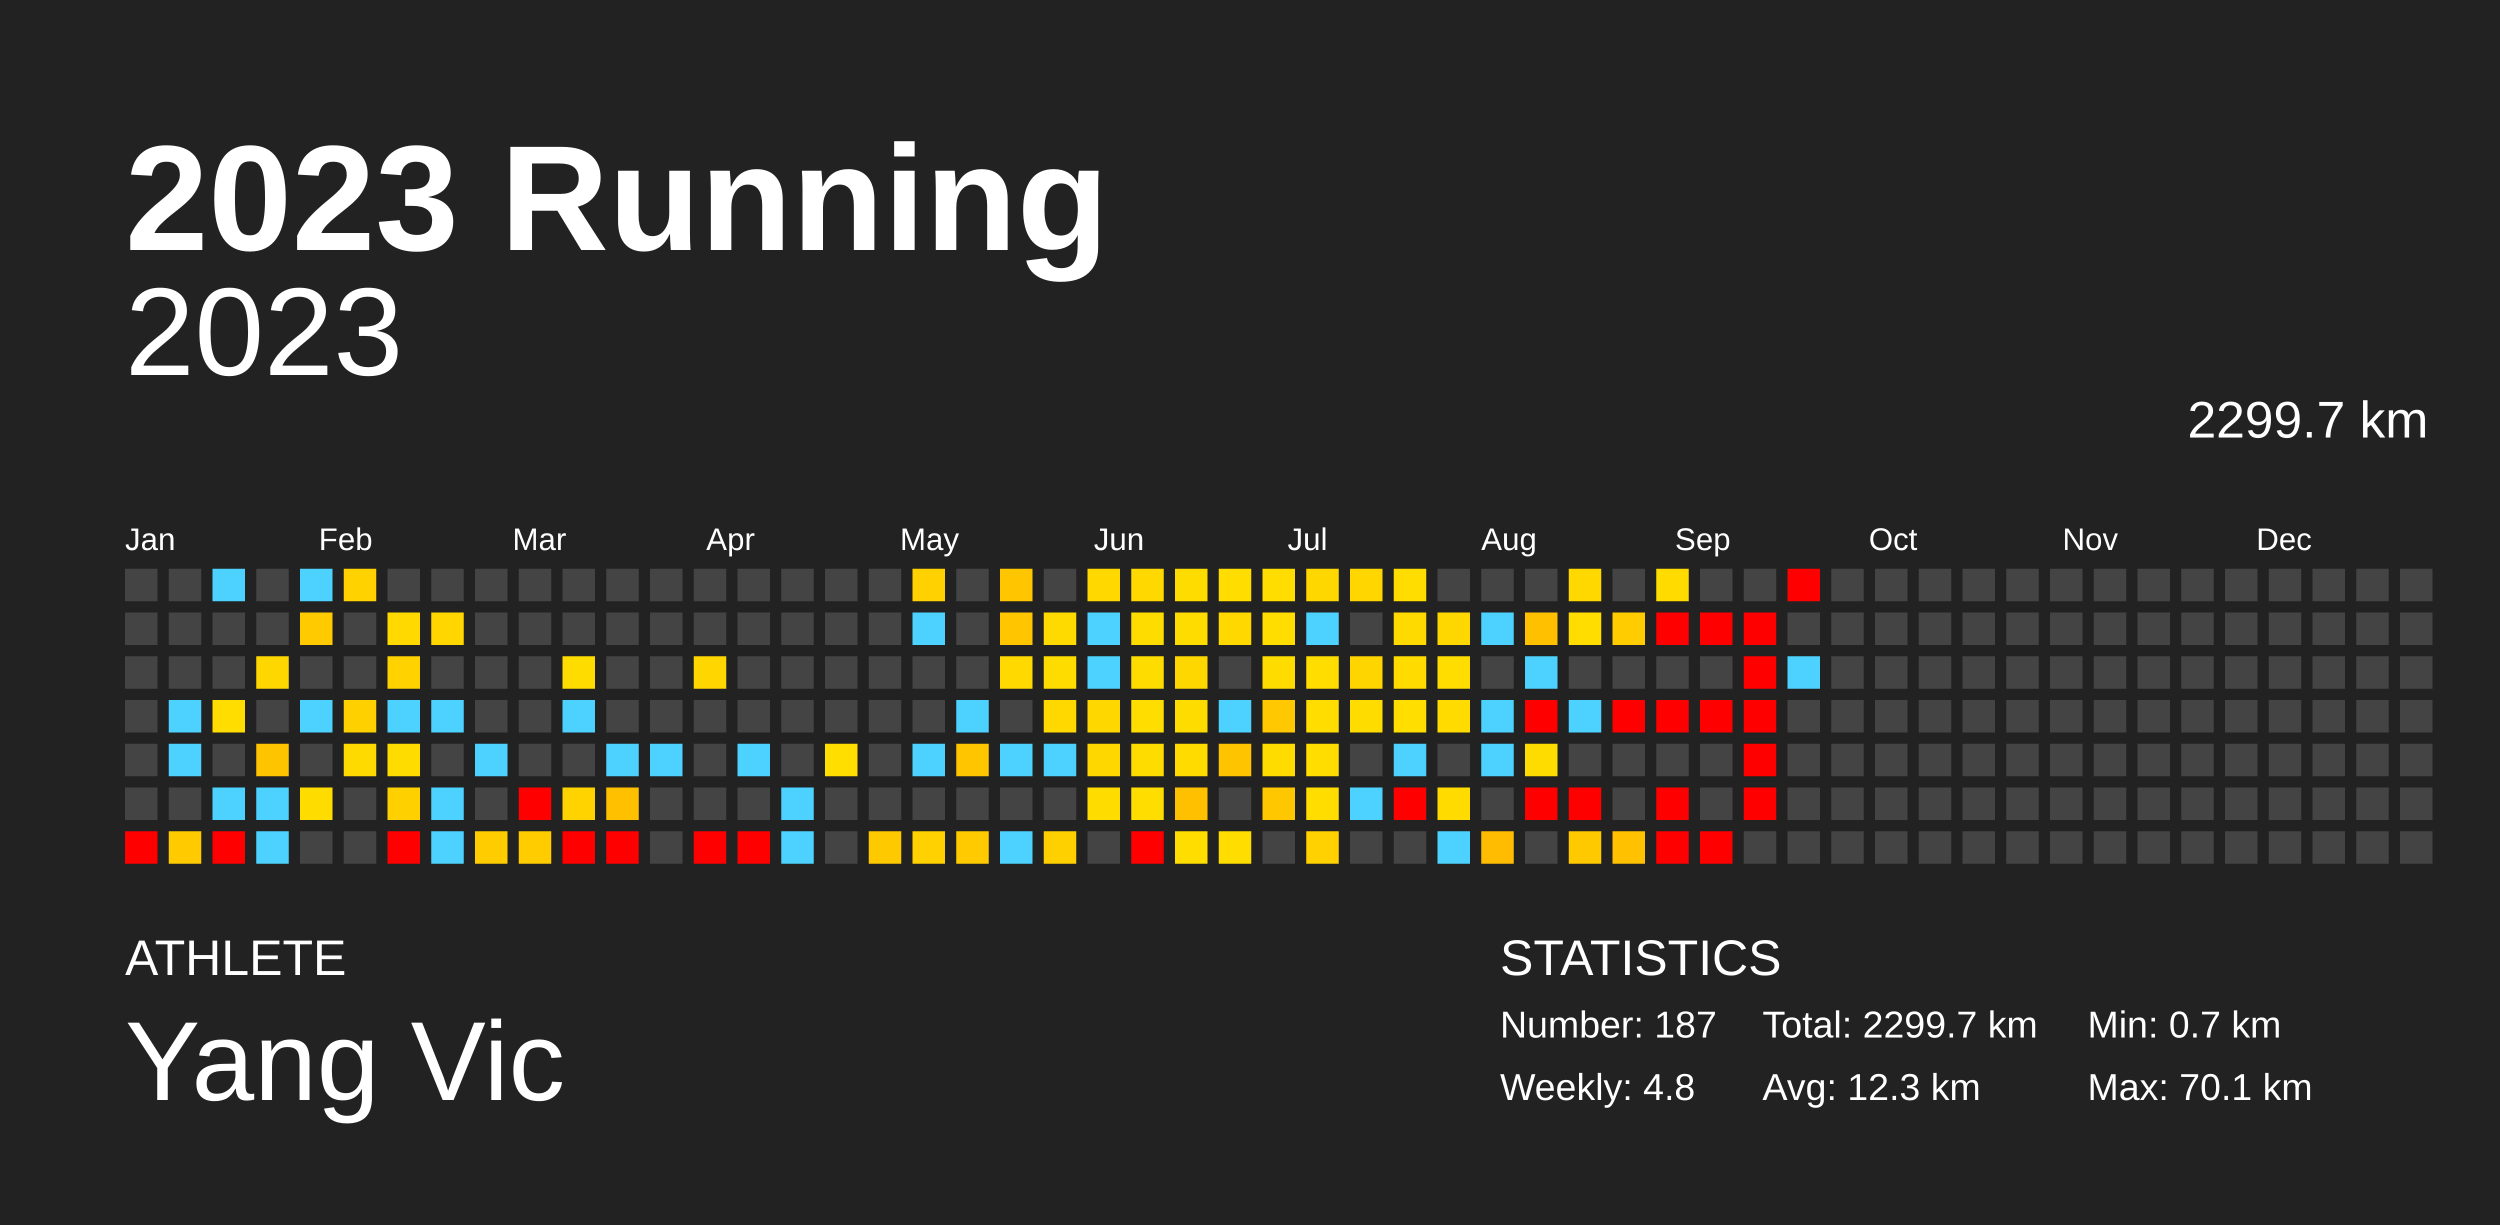
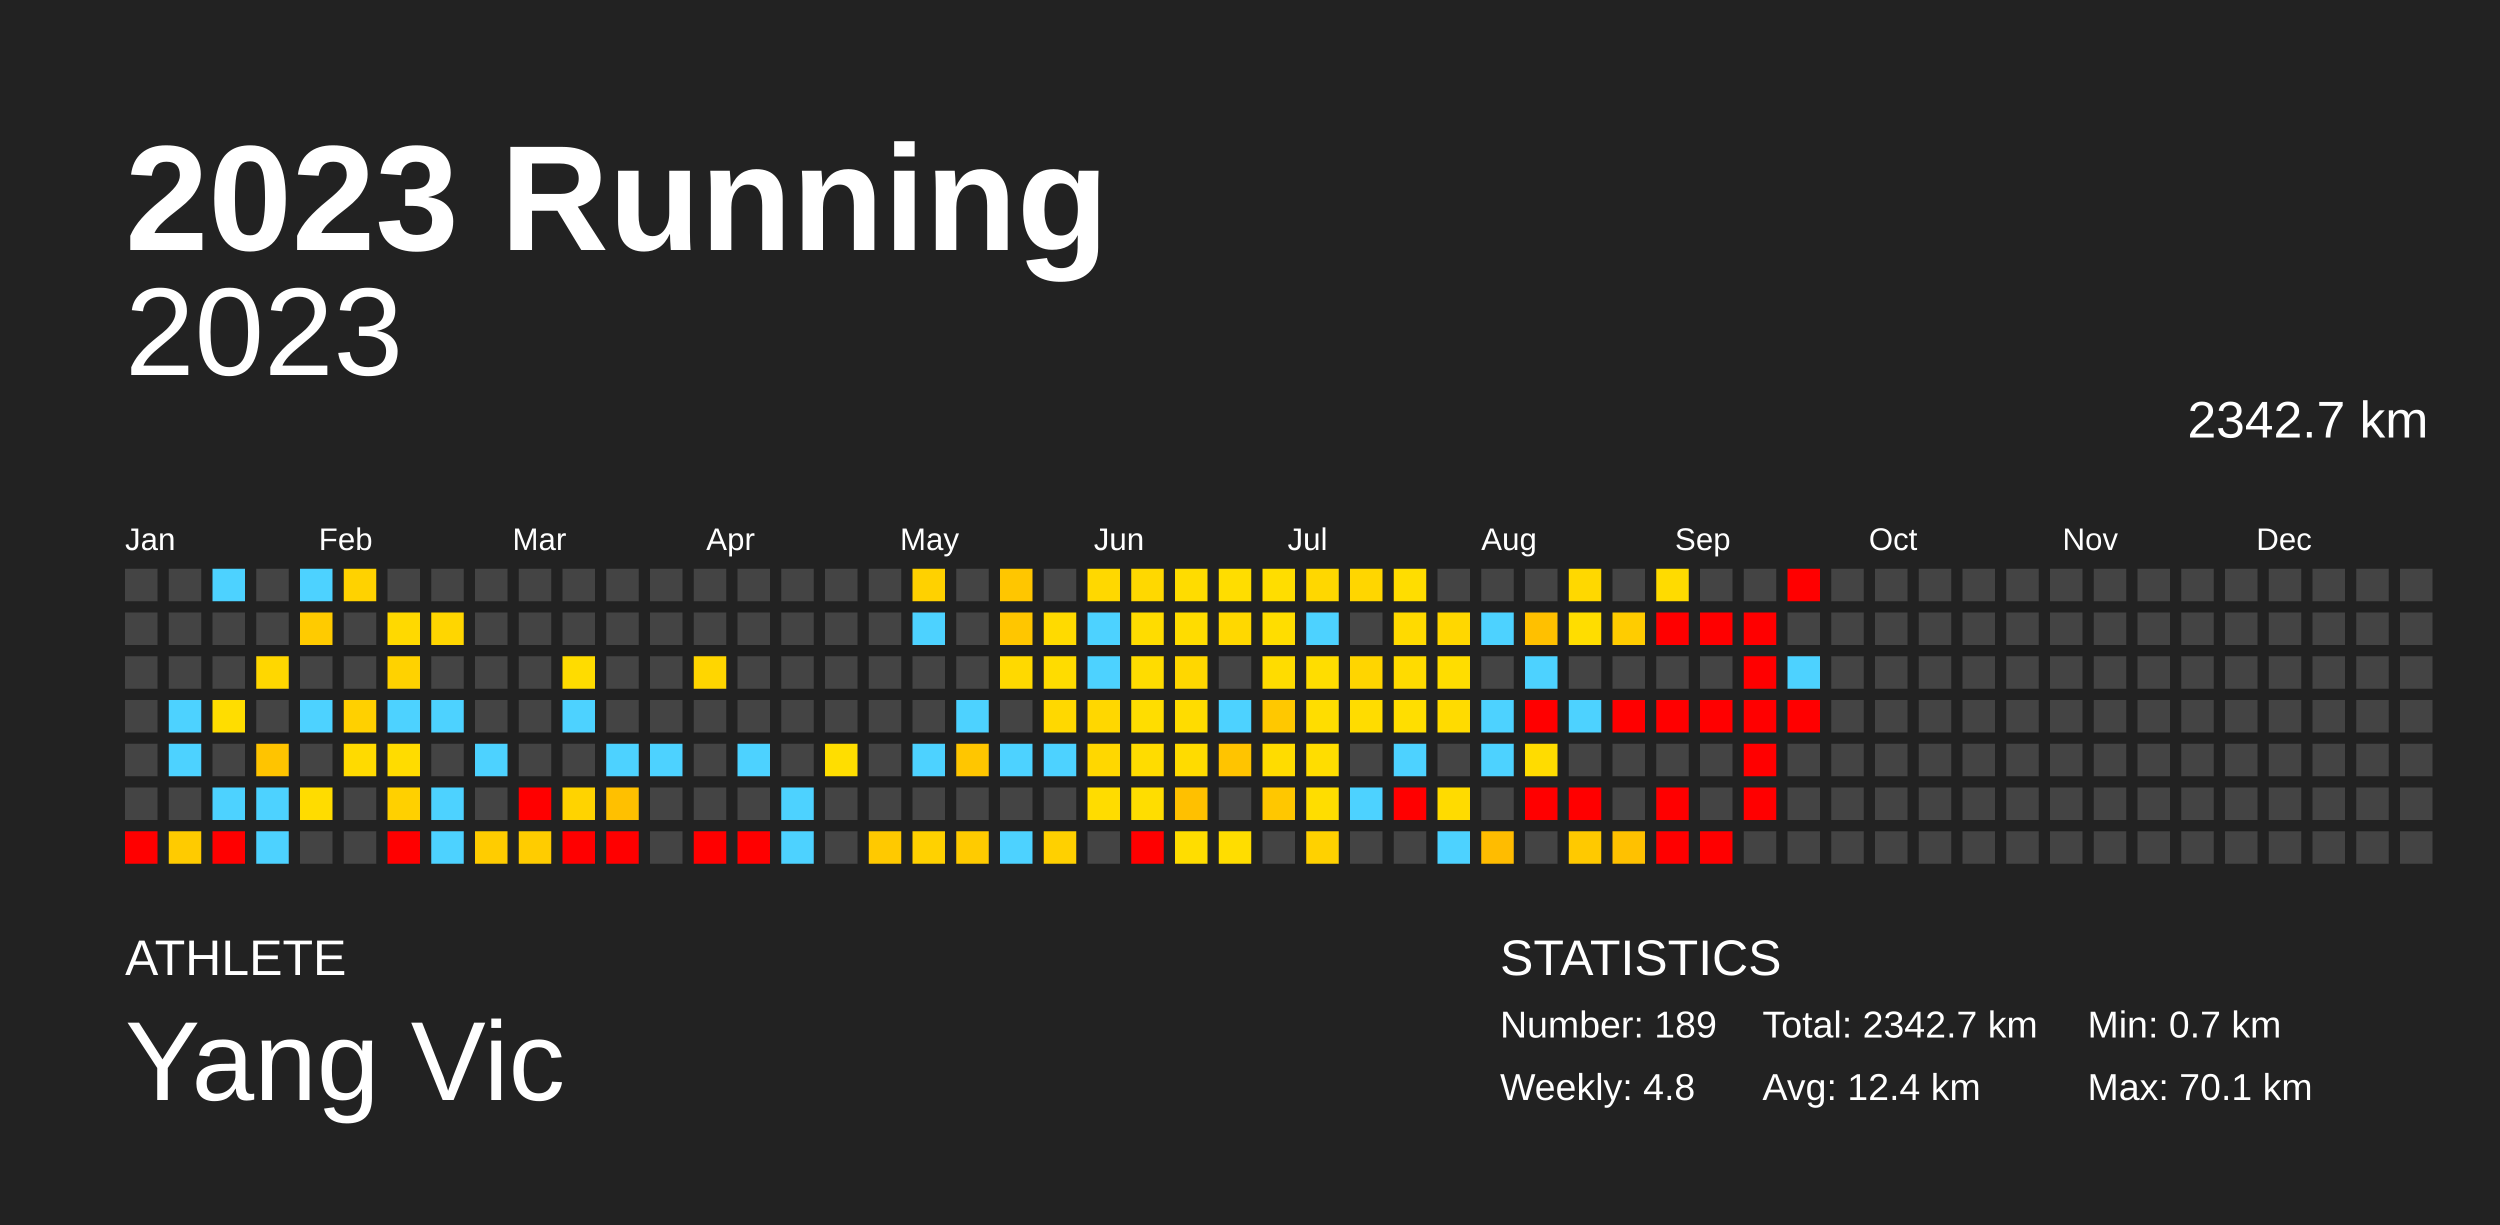
<svg xmlns="http://www.w3.org/2000/svg" baseProfile="full" height="98mm" version="1.1" viewBox="0,0,200,98" width="200mm">
  <defs />
  <rect fill="#222222" height="98" width="200" x="0" y="0" />
  <text fill="#FFFFFF" style="font-size:12px; font-family:Arial; font-weight:bold;" x="10" y="20">2023 Running</text>
  <text fill="#FFFFFF" style="font-size:4px; font-family:Arial" x="10" y="78">ATHLETE</text>
  <text fill="#FFFFFF" style="font-size:9px; font-family:Arial" x="10" y="88">Yang Vic</text>
  <text fill="#FFFFFF" style="font-size:4px; font-family:Arial" x="120" y="78">STATISTICS</text>
-   <text fill="#FFFFFF" style="font-size:3px; font-family:Arial" x="120" y="83">Number: 187</text>
+   <text fill="#FFFFFF" style="font-size:3px; font-family:Arial" x="120" y="83">Number: 189</text>
  <text fill="#FFFFFF" style="font-size:3px; font-family:Arial" x="120" y="88">Weekly: 4.8</text>
-   <text fill="#FFFFFF" style="font-size:3px; font-family:Arial" x="141" y="83">Total: 2299.7 km</text>
-   <text fill="#FFFFFF" style="font-size:3px; font-family:Arial" x="141" y="88">Avg: 12.3 km</text>
+   <text fill="#FFFFFF" style="font-size:3px; font-family:Arial" x="141" y="83">Total: 2342.7 km</text>
+   <text fill="#FFFFFF" style="font-size:3px; font-family:Arial" x="141" y="88">Avg: 12.4 km</text>
  <text fill="#FFFFFF" style="font-size:3px; font-family:Arial" x="167" y="83">Min: 0.7 km</text>
  <text fill="#FFFFFF" style="font-size:3px; font-family:Arial" x="167" y="88">Max: 70.1 km</text>
  <text alignment-baseline="hanging" fill="#FFFFFF" style="font-size:10.0px; font-family:Arial;" x="10" y="30">2023</text>
-   <text alignment-baseline="hanging" fill="#FFFFFF" style="font-size:4.125px; font-family:Arial;" x="175" y="35">2299.7 km</text>
+   <text alignment-baseline="hanging" fill="#FFFFFF" style="font-size:4.125px; font-family:Arial;" x="175" y="35">2342.7 km</text>
  <text fill="#FFFFFF" style="font-size:2.5px; font-family:Arial" x="10.0" y="44">Jan</text>
  <text fill="#FFFFFF" style="font-size:2.5px; font-family:Arial" x="25.5" y="44">Feb</text>
  <text fill="#FFFFFF" style="font-size:2.5px; font-family:Arial" x="41.0" y="44">Mar</text>
  <text fill="#FFFFFF" style="font-size:2.5px; font-family:Arial" x="56.5" y="44">Apr</text>
  <text fill="#FFFFFF" style="font-size:2.5px; font-family:Arial" x="72.0" y="44">May</text>
  <text fill="#FFFFFF" style="font-size:2.5px; font-family:Arial" x="87.5" y="44">Jun</text>
  <text fill="#FFFFFF" style="font-size:2.5px; font-family:Arial" x="103.0" y="44">Jul</text>
  <text fill="#FFFFFF" style="font-size:2.5px; font-family:Arial" x="118.5" y="44">Aug</text>
  <text fill="#FFFFFF" style="font-size:2.5px; font-family:Arial" x="134.0" y="44">Sep</text>
  <text fill="#FFFFFF" style="font-size:2.5px; font-family:Arial" x="149.5" y="44">Oct</text>
  <text fill="#FFFFFF" style="font-size:2.5px; font-family:Arial" x="165.0" y="44">Nov</text>
  <text fill="#FFFFFF" style="font-size:2.5px; font-family:Arial" x="180.5" y="44">Dec</text>
  <rect fill="#444444" height="2.6" width="2.6" x="10.0" y="45.5" />
  <rect fill="#444444" height="2.6" width="2.6" x="10.0" y="49.0" />
  <rect fill="#444444" height="2.6" width="2.6" x="10.0" y="52.5" />
  <rect fill="#444444" height="2.6" width="2.6" x="10.0" y="56.0" />
  <rect fill="#444444" height="2.6" width="2.6" x="10.0" y="59.5" />
  <rect fill="#444444" height="2.6" width="2.6" x="10.0" y="63.0" />
  <rect fill="red" height="2.6" width="2.6" x="10.0" y="66.5" />
  <rect fill="#444444" height="2.6" width="2.6" x="13.5" y="45.5" />
  <rect fill="#444444" height="2.6" width="2.6" x="13.5" y="49.0" />
  <rect fill="#444444" height="2.6" width="2.6" x="13.5" y="52.5" />
  <rect fill="#4dd2ff" height="2.6" width="2.6" x="13.5" y="56.0" />
  <rect fill="#4dd2ff" height="2.6" width="2.6" x="13.5" y="59.5" />
  <rect fill="#444444" height="2.6" width="2.6" x="13.5" y="63.0" />
  <rect fill="#ffcb00" height="2.6" width="2.6" x="13.5" y="66.5" />
  <rect fill="#4dd2ff" height="2.6" width="2.6" x="17.0" y="45.5" />
  <rect fill="#444444" height="2.6" width="2.6" x="17.0" y="49.0" />
  <rect fill="#444444" height="2.6" width="2.6" x="17.0" y="52.5" />
  <rect fill="#ffdd00" height="2.6" width="2.6" x="17.0" y="56.0" />
  <rect fill="#444444" height="2.6" width="2.6" x="17.0" y="59.5" />
  <rect fill="#4dd2ff" height="2.6" width="2.6" x="17.0" y="63.0" />
  <rect fill="red" height="2.6" width="2.6" x="17.0" y="66.5" />
  <rect fill="#444444" height="2.6" width="2.6" x="20.5" y="45.5" />
  <rect fill="#444444" height="2.6" width="2.6" x="20.5" y="49.0" />
  <rect fill="#ffd700" height="2.6" width="2.6" x="20.5" y="52.5" />
  <rect fill="#444444" height="2.6" width="2.6" x="20.5" y="56.0" />
  <rect fill="#ffc400" height="2.6" width="2.6" x="20.5" y="59.5" />
  <rect fill="#4dd2ff" height="2.6" width="2.6" x="20.5" y="63.0" />
  <rect fill="#4dd2ff" height="2.6" width="2.6" x="20.5" y="66.5" />
  <rect fill="#4dd2ff" height="2.6" width="2.6" x="24.0" y="45.5" />
  <rect fill="#ffcb00" height="2.6" width="2.6" x="24.0" y="49.0" />
  <rect fill="#444444" height="2.6" width="2.6" x="24.0" y="52.5" />
  <rect fill="#4dd2ff" height="2.6" width="2.6" x="24.0" y="56.0" />
  <rect fill="#444444" height="2.6" width="2.6" x="24.0" y="59.5" />
  <rect fill="#ffdc00" height="2.6" width="2.6" x="24.0" y="63.0" />
  <rect fill="#444444" height="2.6" width="2.6" x="24.0" y="66.5" />
  <rect fill="#ffd200" height="2.6" width="2.6" x="27.5" y="45.5" />
  <rect fill="#444444" height="2.6" width="2.6" x="27.5" y="49.0" />
  <rect fill="#444444" height="2.6" width="2.6" x="27.5" y="52.5" />
  <rect fill="#ffd000" height="2.6" width="2.6" x="27.5" y="56.0" />
  <rect fill="#ffda00" height="2.6" width="2.6" x="27.5" y="59.5" />
  <rect fill="#444444" height="2.6" width="2.6" x="27.5" y="63.0" />
  <rect fill="#444444" height="2.6" width="2.6" x="27.5" y="66.5" />
  <rect fill="#444444" height="2.6" width="2.6" x="31.0" y="45.5" />
  <rect fill="#ffd900" height="2.6" width="2.6" x="31.0" y="49.0" />
  <rect fill="#ffd200" height="2.6" width="2.6" x="31.0" y="52.5" />
  <rect fill="#4dd2ff" height="2.6" width="2.6" x="31.0" y="56.0" />
  <rect fill="#ffdc00" height="2.6" width="2.6" x="31.0" y="59.5" />
  <rect fill="#ffd000" height="2.6" width="2.6" x="31.0" y="63.0" />
  <rect fill="red" height="2.6" width="2.6" x="31.0" y="66.5" />
  <rect fill="#444444" height="2.6" width="2.6" x="34.5" y="45.5" />
  <rect fill="#ffd600" height="2.6" width="2.6" x="34.5" y="49.0" />
  <rect fill="#444444" height="2.6" width="2.6" x="34.5" y="52.5" />
  <rect fill="#4dd2ff" height="2.6" width="2.6" x="34.5" y="56.0" />
  <rect fill="#444444" height="2.6" width="2.6" x="34.5" y="59.5" />
  <rect fill="#4dd2ff" height="2.6" width="2.6" x="34.5" y="63.0" />
  <rect fill="#4dd2ff" height="2.6" width="2.6" x="34.5" y="66.5" />
  <rect fill="#444444" height="2.6" width="2.6" x="38.0" y="45.5" />
  <rect fill="#444444" height="2.6" width="2.6" x="38.0" y="49.0" />
  <rect fill="#444444" height="2.6" width="2.6" x="38.0" y="52.5" />
  <rect fill="#444444" height="2.6" width="2.6" x="38.0" y="56.0" />
  <rect fill="#4dd2ff" height="2.6" width="2.6" x="38.0" y="59.5" />
  <rect fill="#444444" height="2.6" width="2.6" x="38.0" y="63.0" />
  <rect fill="#ffcc00" height="2.6" width="2.6" x="38.0" y="66.5" />
  <rect fill="#444444" height="2.6" width="2.6" x="41.5" y="45.5" />
  <rect fill="#444444" height="2.6" width="2.6" x="41.5" y="49.0" />
  <rect fill="#444444" height="2.6" width="2.6" x="41.5" y="52.5" />
  <rect fill="#444444" height="2.6" width="2.6" x="41.5" y="56.0" />
  <rect fill="#444444" height="2.6" width="2.6" x="41.5" y="59.5" />
  <rect fill="red" height="2.6" width="2.6" x="41.5" y="63.0" />
  <rect fill="#ffcc00" height="2.6" width="2.6" x="41.5" y="66.5" />
  <rect fill="#444444" height="2.6" width="2.6" x="45.0" y="45.5" />
  <rect fill="#444444" height="2.6" width="2.6" x="45.0" y="49.0" />
  <rect fill="#ffdc00" height="2.6" width="2.6" x="45.0" y="52.5" />
  <rect fill="#4dd2ff" height="2.6" width="2.6" x="45.0" y="56.0" />
  <rect fill="#444444" height="2.6" width="2.6" x="45.0" y="59.5" />
  <rect fill="#ffd300" height="2.6" width="2.6" x="45.0" y="63.0" />
  <rect fill="red" height="2.6" width="2.6" x="45.0" y="66.5" />
  <rect fill="#444444" height="2.6" width="2.6" x="48.5" y="45.5" />
  <rect fill="#444444" height="2.6" width="2.6" x="48.5" y="49.0" />
  <rect fill="#444444" height="2.6" width="2.6" x="48.5" y="52.5" />
  <rect fill="#444444" height="2.6" width="2.6" x="48.5" y="56.0" />
  <rect fill="#4dd2ff" height="2.6" width="2.6" x="48.5" y="59.5" />
  <rect fill="#ffc000" height="2.6" width="2.6" x="48.5" y="63.0" />
  <rect fill="red" height="2.6" width="2.6" x="48.5" y="66.5" />
  <rect fill="#444444" height="2.6" width="2.6" x="52.0" y="45.5" />
  <rect fill="#444444" height="2.6" width="2.6" x="52.0" y="49.0" />
  <rect fill="#444444" height="2.6" width="2.6" x="52.0" y="52.5" />
  <rect fill="#444444" height="2.6" width="2.6" x="52.0" y="56.0" />
  <rect fill="#4dd2ff" height="2.6" width="2.6" x="52.0" y="59.5" />
  <rect fill="#444444" height="2.6" width="2.6" x="52.0" y="63.0" />
  <rect fill="#444444" height="2.6" width="2.6" x="52.0" y="66.5" />
  <rect fill="#444444" height="2.6" width="2.6" x="55.5" y="45.5" />
  <rect fill="#444444" height="2.6" width="2.6" x="55.5" y="49.0" />
  <rect fill="#ffd600" height="2.6" width="2.6" x="55.5" y="52.5" />
  <rect fill="#444444" height="2.6" width="2.6" x="55.5" y="56.0" />
  <rect fill="#444444" height="2.6" width="2.6" x="55.5" y="59.5" />
  <rect fill="#444444" height="2.6" width="2.6" x="55.5" y="63.0" />
  <rect fill="red" height="2.6" width="2.6" x="55.5" y="66.5" />
  <rect fill="#444444" height="2.6" width="2.6" x="59.0" y="45.5" />
  <rect fill="#444444" height="2.6" width="2.6" x="59.0" y="49.0" />
  <rect fill="#444444" height="2.6" width="2.6" x="59.0" y="52.5" />
  <rect fill="#444444" height="2.6" width="2.6" x="59.0" y="56.0" />
  <rect fill="#4dd2ff" height="2.6" width="2.6" x="59.0" y="59.5" />
  <rect fill="#444444" height="2.6" width="2.6" x="59.0" y="63.0" />
  <rect fill="red" height="2.6" width="2.6" x="59.0" y="66.5" />
  <rect fill="#444444" height="2.6" width="2.6" x="62.5" y="45.5" />
  <rect fill="#444444" height="2.6" width="2.6" x="62.5" y="49.0" />
  <rect fill="#444444" height="2.6" width="2.6" x="62.5" y="52.5" />
  <rect fill="#444444" height="2.6" width="2.6" x="62.5" y="56.0" />
  <rect fill="#444444" height="2.6" width="2.6" x="62.5" y="59.5" />
  <rect fill="#4dd2ff" height="2.6" width="2.6" x="62.5" y="63.0" />
  <rect fill="#4dd2ff" height="2.6" width="2.6" x="62.5" y="66.5" />
  <rect fill="#444444" height="2.6" width="2.6" x="66.0" y="45.5" />
  <rect fill="#444444" height="2.6" width="2.6" x="66.0" y="49.0" />
  <rect fill="#444444" height="2.6" width="2.6" x="66.0" y="52.5" />
  <rect fill="#444444" height="2.6" width="2.6" x="66.0" y="56.0" />
  <rect fill="#ffde00" height="2.6" width="2.6" x="66.0" y="59.5" />
  <rect fill="#444444" height="2.6" width="2.6" x="66.0" y="63.0" />
  <rect fill="#444444" height="2.6" width="2.6" x="66.0" y="66.5" />
  <rect fill="#444444" height="2.6" width="2.6" x="69.5" y="45.5" />
  <rect fill="#444444" height="2.6" width="2.6" x="69.5" y="49.0" />
  <rect fill="#444444" height="2.6" width="2.6" x="69.5" y="52.5" />
  <rect fill="#444444" height="2.6" width="2.6" x="69.5" y="56.0" />
  <rect fill="#444444" height="2.6" width="2.6" x="69.5" y="59.5" />
  <rect fill="#444444" height="2.6" width="2.6" x="69.5" y="63.0" />
  <rect fill="#ffc900" height="2.6" width="2.6" x="69.5" y="66.5" />
  <rect fill="#ffd100" height="2.6" width="2.6" x="73.0" y="45.5" />
  <rect fill="#4dd2ff" height="2.6" width="2.6" x="73.0" y="49.0" />
  <rect fill="#444444" height="2.6" width="2.6" x="73.0" y="52.5" />
  <rect fill="#444444" height="2.6" width="2.6" x="73.0" y="56.0" />
  <rect fill="#4dd2ff" height="2.6" width="2.6" x="73.0" y="59.5" />
  <rect fill="#444444" height="2.6" width="2.6" x="73.0" y="63.0" />
  <rect fill="#ffd100" height="2.6" width="2.6" x="73.0" y="66.5" />
  <rect fill="#444444" height="2.6" width="2.6" x="76.5" y="45.5" />
  <rect fill="#444444" height="2.6" width="2.6" x="76.5" y="49.0" />
  <rect fill="#444444" height="2.6" width="2.6" x="76.5" y="52.5" />
  <rect fill="#4dd2ff" height="2.6" width="2.6" x="76.5" y="56.0" />
  <rect fill="#ffc600" height="2.6" width="2.6" x="76.5" y="59.5" />
  <rect fill="#444444" height="2.6" width="2.6" x="76.5" y="63.0" />
  <rect fill="#ffcb00" height="2.6" width="2.6" x="76.5" y="66.5" />
  <rect fill="#ffc600" height="2.6" width="2.6" x="80.0" y="45.5" />
  <rect fill="#ffc600" height="2.6" width="2.6" x="80.0" y="49.0" />
  <rect fill="#ffd900" height="2.6" width="2.6" x="80.0" y="52.5" />
  <rect fill="#444444" height="2.6" width="2.6" x="80.0" y="56.0" />
  <rect fill="#4dd2ff" height="2.6" width="2.6" x="80.0" y="59.5" />
  <rect fill="#444444" height="2.6" width="2.6" x="80.0" y="63.0" />
  <rect fill="#4dd2ff" height="2.6" width="2.6" x="80.0" y="66.5" />
  <rect fill="#444444" height="2.6" width="2.6" x="83.5" y="45.5" />
  <rect fill="#ffda00" height="2.6" width="2.6" x="83.5" y="49.0" />
  <rect fill="#ffdc00" height="2.6" width="2.6" x="83.5" y="52.5" />
  <rect fill="#ffd800" height="2.6" width="2.6" x="83.5" y="56.0" />
  <rect fill="#4dd2ff" height="2.6" width="2.6" x="83.5" y="59.5" />
  <rect fill="#444444" height="2.6" width="2.6" x="83.5" y="63.0" />
  <rect fill="#ffd000" height="2.6" width="2.6" x="83.5" y="66.5" />
  <rect fill="#ffd800" height="2.6" width="2.6" x="87.0" y="45.5" />
  <rect fill="#4dd2ff" height="2.6" width="2.6" x="87.0" y="49.0" />
  <rect fill="#4dd2ff" height="2.6" width="2.6" x="87.0" y="52.5" />
  <rect fill="#ffd700" height="2.6" width="2.6" x="87.0" y="56.0" />
  <rect fill="#ffd700" height="2.6" width="2.6" x="87.0" y="59.5" />
  <rect fill="#ffdc00" height="2.6" width="2.6" x="87.0" y="63.0" />
  <rect fill="#444444" height="2.6" width="2.6" x="87.0" y="66.5" />
  <rect fill="#ffd800" height="2.6" width="2.6" x="90.5" y="45.5" />
  <rect fill="#ffdc00" height="2.6" width="2.6" x="90.5" y="49.0" />
  <rect fill="#ffdc00" height="2.6" width="2.6" x="90.5" y="52.5" />
  <rect fill="#ffdd00" height="2.6" width="2.6" x="90.5" y="56.0" />
  <rect fill="#ffdc00" height="2.6" width="2.6" x="90.5" y="59.5" />
  <rect fill="#ffdd00" height="2.6" width="2.6" x="90.5" y="63.0" />
  <rect fill="red" height="2.6" width="2.6" x="90.5" y="66.5" />
  <rect fill="#ffdc00" height="2.6" width="2.6" x="94.0" y="45.5" />
  <rect fill="#ffdc00" height="2.6" width="2.6" x="94.0" y="49.0" />
  <rect fill="#ffd700" height="2.6" width="2.6" x="94.0" y="52.5" />
  <rect fill="#ffdc00" height="2.6" width="2.6" x="94.0" y="56.0" />
  <rect fill="#ffdb00" height="2.6" width="2.6" x="94.0" y="59.5" />
  <rect fill="#ffc000" height="2.6" width="2.6" x="94.0" y="63.0" />
  <rect fill="#ffdd00" height="2.6" width="2.6" x="94.0" y="66.5" />
  <rect fill="#ffdd00" height="2.6" width="2.6" x="97.5" y="45.5" />
  <rect fill="#ffd800" height="2.6" width="2.6" x="97.5" y="49.0" />
  <rect fill="#444444" height="2.6" width="2.6" x="97.5" y="52.5" />
  <rect fill="#4dd2ff" height="2.6" width="2.6" x="97.5" y="56.0" />
  <rect fill="#ffc400" height="2.6" width="2.6" x="97.5" y="59.5" />
  <rect fill="#444444" height="2.6" width="2.6" x="97.5" y="63.0" />
  <rect fill="#ffdd00" height="2.6" width="2.6" x="97.5" y="66.5" />
  <rect fill="#ffdd00" height="2.6" width="2.6" x="101.0" y="45.5" />
  <rect fill="#ffdd00" height="2.6" width="2.6" x="101.0" y="49.0" />
  <rect fill="#ffdc00" height="2.6" width="2.6" x="101.0" y="52.5" />
  <rect fill="#ffc800" height="2.6" width="2.6" x="101.0" y="56.0" />
  <rect fill="#ffdc00" height="2.6" width="2.6" x="101.0" y="59.5" />
  <rect fill="#ffc700" height="2.6" width="2.6" x="101.0" y="63.0" />
  <rect fill="#444444" height="2.6" width="2.6" x="101.0" y="66.5" />
  <rect fill="#ffd700" height="2.6" width="2.6" x="104.5" y="45.5" />
  <rect fill="#4dd2ff" height="2.6" width="2.6" x="104.5" y="49.0" />
  <rect fill="#ffdd00" height="2.6" width="2.6" x="104.5" y="52.5" />
  <rect fill="#ffdd00" height="2.6" width="2.6" x="104.5" y="56.0" />
  <rect fill="#ffdd00" height="2.6" width="2.6" x="104.5" y="59.5" />
  <rect fill="#ffdd00" height="2.6" width="2.6" x="104.5" y="63.0" />
  <rect fill="#ffd100" height="2.6" width="2.6" x="104.5" y="66.5" />
  <rect fill="#ffd600" height="2.6" width="2.6" x="108.0" y="45.5" />
  <rect fill="#444444" height="2.6" width="2.6" x="108.0" y="49.0" />
  <rect fill="#ffd500" height="2.6" width="2.6" x="108.0" y="52.5" />
  <rect fill="#ffdc00" height="2.6" width="2.6" x="108.0" y="56.0" />
  <rect fill="#444444" height="2.6" width="2.6" x="108.0" y="59.5" />
  <rect fill="#4dd2ff" height="2.6" width="2.6" x="108.0" y="63.0" />
  <rect fill="#444444" height="2.6" width="2.6" x="108.0" y="66.5" />
  <rect fill="#ffdd00" height="2.6" width="2.6" x="111.5" y="45.5" />
  <rect fill="#ffda00" height="2.6" width="2.6" x="111.5" y="49.0" />
  <rect fill="#ffdb00" height="2.6" width="2.6" x="111.5" y="52.5" />
  <rect fill="#ffde00" height="2.6" width="2.6" x="111.5" y="56.0" />
  <rect fill="#4dd2ff" height="2.6" width="2.6" x="111.5" y="59.5" />
  <rect fill="red" height="2.6" width="2.6" x="111.5" y="63.0" />
  <rect fill="#444444" height="2.6" width="2.6" x="111.5" y="66.5" />
  <rect fill="#444444" height="2.6" width="2.6" x="115.0" y="45.5" />
  <rect fill="#ffd700" height="2.6" width="2.6" x="115.0" y="49.0" />
  <rect fill="#ffdd00" height="2.6" width="2.6" x="115.0" y="52.5" />
  <rect fill="#ffdb00" height="2.6" width="2.6" x="115.0" y="56.0" />
  <rect fill="#444444" height="2.6" width="2.6" x="115.0" y="59.5" />
  <rect fill="#ffdb00" height="2.6" width="2.6" x="115.0" y="63.0" />
  <rect fill="#4dd2ff" height="2.6" width="2.6" x="115.0" y="66.5" />
  <rect fill="#444444" height="2.6" width="2.6" x="118.5" y="45.5" />
  <rect fill="#4dd2ff" height="2.6" width="2.6" x="118.5" y="49.0" />
  <rect fill="#444444" height="2.6" width="2.6" x="118.5" y="52.5" />
  <rect fill="#4dd2ff" height="2.6" width="2.6" x="118.5" y="56.0" />
  <rect fill="#4dd2ff" height="2.6" width="2.6" x="118.5" y="59.5" />
  <rect fill="#444444" height="2.6" width="2.6" x="118.5" y="63.0" />
  <rect fill="#ffbc00" height="2.6" width="2.6" x="118.5" y="66.5" />
  <rect fill="#444444" height="2.6" width="2.6" x="122.0" y="45.5" />
  <rect fill="#ffc000" height="2.6" width="2.6" x="122.0" y="49.0" />
  <rect fill="#4dd2ff" height="2.6" width="2.6" x="122.0" y="52.5" />
  <rect fill="red" height="2.6" width="2.6" x="122.0" y="56.0" />
  <rect fill="#ffdc00" height="2.6" width="2.6" x="122.0" y="59.5" />
  <rect fill="red" height="2.6" width="2.6" x="122.0" y="63.0" />
  <rect fill="#444444" height="2.6" width="2.6" x="122.0" y="66.5" />
  <rect fill="#ffd800" height="2.6" width="2.6" x="125.5" y="45.5" />
  <rect fill="#ffdd00" height="2.6" width="2.6" x="125.5" y="49.0" />
  <rect fill="#444444" height="2.6" width="2.6" x="125.5" y="52.5" />
  <rect fill="#4dd2ff" height="2.6" width="2.6" x="125.5" y="56.0" />
  <rect fill="#444444" height="2.6" width="2.6" x="125.5" y="59.5" />
  <rect fill="red" height="2.6" width="2.6" x="125.5" y="63.0" />
  <rect fill="#ffc900" height="2.6" width="2.6" x="125.5" y="66.5" />
  <rect fill="#444444" height="2.6" width="2.6" x="129.0" y="45.5" />
  <rect fill="#ffcc00" height="2.6" width="2.6" x="129.0" y="49.0" />
  <rect fill="#444444" height="2.6" width="2.6" x="129.0" y="52.5" />
  <rect fill="red" height="2.6" width="2.6" x="129.0" y="56.0" />
  <rect fill="#444444" height="2.6" width="2.6" x="129.0" y="59.5" />
  <rect fill="#444444" height="2.6" width="2.6" x="129.0" y="63.0" />
  <rect fill="#ffc100" height="2.6" width="2.6" x="129.0" y="66.5" />
  <rect fill="#ffdb00" height="2.6" width="2.6" x="132.5" y="45.5" />
  <rect fill="red" height="2.6" width="2.6" x="132.5" y="49.0" />
  <rect fill="#444444" height="2.6" width="2.6" x="132.5" y="52.5" />
  <rect fill="red" height="2.6" width="2.6" x="132.5" y="56.0" />
  <rect fill="#444444" height="2.6" width="2.6" x="132.5" y="59.5" />
  <rect fill="red" height="2.6" width="2.6" x="132.5" y="63.0" />
  <rect fill="red" height="2.6" width="2.6" x="132.5" y="66.5" />
  <rect fill="#444444" height="2.6" width="2.6" x="136.0" y="45.5" />
  <rect fill="red" height="2.6" width="2.6" x="136.0" y="49.0" />
  <rect fill="#444444" height="2.6" width="2.6" x="136.0" y="52.5" />
  <rect fill="red" height="2.6" width="2.6" x="136.0" y="56.0" />
  <rect fill="#444444" height="2.6" width="2.6" x="136.0" y="59.5" />
  <rect fill="#444444" height="2.6" width="2.6" x="136.0" y="63.0" />
  <rect fill="red" height="2.6" width="2.6" x="136.0" y="66.5" />
  <rect fill="#444444" height="2.6" width="2.6" x="139.5" y="45.5" />
  <rect fill="red" height="2.6" width="2.6" x="139.5" y="49.0" />
  <rect fill="red" height="2.6" width="2.6" x="139.5" y="52.5" />
  <rect fill="red" height="2.6" width="2.6" x="139.5" y="56.0" />
  <rect fill="red" height="2.6" width="2.6" x="139.5" y="59.5" />
  <rect fill="red" height="2.6" width="2.6" x="139.5" y="63.0" />
  <rect fill="#444444" height="2.6" width="2.6" x="139.5" y="66.5" />
  <rect fill="red" height="2.6" width="2.6" x="143.0" y="45.5" />
  <rect fill="#444444" height="2.6" width="2.6" x="143.0" y="49.0" />
  <rect fill="#4dd2ff" height="2.6" width="2.6" x="143.0" y="52.5" />
-   <rect fill="#444444" height="2.6" width="2.6" x="143.0" y="56.0" />
+   <rect fill="red" height="2.6" width="2.6" x="143.0" y="56.0" />
  <rect fill="#444444" height="2.6" width="2.6" x="143.0" y="59.5" />
  <rect fill="#444444" height="2.6" width="2.6" x="143.0" y="63.0" />
  <rect fill="#444444" height="2.6" width="2.6" x="143.0" y="66.5" />
  <rect fill="#444444" height="2.6" width="2.6" x="146.5" y="45.5" />
  <rect fill="#444444" height="2.6" width="2.6" x="146.5" y="49.0" />
  <rect fill="#444444" height="2.6" width="2.6" x="146.5" y="52.5" />
  <rect fill="#444444" height="2.6" width="2.6" x="146.5" y="56.0" />
  <rect fill="#444444" height="2.6" width="2.6" x="146.5" y="59.5" />
  <rect fill="#444444" height="2.6" width="2.6" x="146.5" y="63.0" />
  <rect fill="#444444" height="2.6" width="2.6" x="146.5" y="66.5" />
  <rect fill="#444444" height="2.6" width="2.6" x="150.0" y="45.5" />
  <rect fill="#444444" height="2.6" width="2.6" x="150.0" y="49.0" />
  <rect fill="#444444" height="2.6" width="2.6" x="150.0" y="52.5" />
  <rect fill="#444444" height="2.6" width="2.6" x="150.0" y="56.0" />
  <rect fill="#444444" height="2.6" width="2.6" x="150.0" y="59.5" />
  <rect fill="#444444" height="2.6" width="2.6" x="150.0" y="63.0" />
  <rect fill="#444444" height="2.6" width="2.6" x="150.0" y="66.5" />
  <rect fill="#444444" height="2.6" width="2.6" x="153.5" y="45.5" />
  <rect fill="#444444" height="2.6" width="2.6" x="153.5" y="49.0" />
  <rect fill="#444444" height="2.6" width="2.6" x="153.5" y="52.5" />
  <rect fill="#444444" height="2.6" width="2.6" x="153.5" y="56.0" />
  <rect fill="#444444" height="2.6" width="2.6" x="153.5" y="59.5" />
  <rect fill="#444444" height="2.6" width="2.6" x="153.5" y="63.0" />
  <rect fill="#444444" height="2.6" width="2.6" x="153.5" y="66.5" />
  <rect fill="#444444" height="2.6" width="2.6" x="157.0" y="45.5" />
  <rect fill="#444444" height="2.6" width="2.6" x="157.0" y="49.0" />
  <rect fill="#444444" height="2.6" width="2.6" x="157.0" y="52.5" />
  <rect fill="#444444" height="2.6" width="2.6" x="157.0" y="56.0" />
  <rect fill="#444444" height="2.6" width="2.6" x="157.0" y="59.5" />
  <rect fill="#444444" height="2.6" width="2.6" x="157.0" y="63.0" />
  <rect fill="#444444" height="2.6" width="2.6" x="157.0" y="66.5" />
  <rect fill="#444444" height="2.6" width="2.6" x="160.5" y="45.5" />
  <rect fill="#444444" height="2.6" width="2.6" x="160.5" y="49.0" />
  <rect fill="#444444" height="2.6" width="2.6" x="160.5" y="52.5" />
  <rect fill="#444444" height="2.6" width="2.6" x="160.5" y="56.0" />
  <rect fill="#444444" height="2.6" width="2.6" x="160.5" y="59.5" />
  <rect fill="#444444" height="2.6" width="2.6" x="160.5" y="63.0" />
  <rect fill="#444444" height="2.6" width="2.6" x="160.5" y="66.5" />
  <rect fill="#444444" height="2.6" width="2.6" x="164.0" y="45.5" />
  <rect fill="#444444" height="2.6" width="2.6" x="164.0" y="49.0" />
  <rect fill="#444444" height="2.6" width="2.6" x="164.0" y="52.5" />
  <rect fill="#444444" height="2.6" width="2.6" x="164.0" y="56.0" />
  <rect fill="#444444" height="2.6" width="2.6" x="164.0" y="59.5" />
  <rect fill="#444444" height="2.6" width="2.6" x="164.0" y="63.0" />
  <rect fill="#444444" height="2.6" width="2.6" x="164.0" y="66.5" />
  <rect fill="#444444" height="2.6" width="2.6" x="167.5" y="45.5" />
  <rect fill="#444444" height="2.6" width="2.6" x="167.5" y="49.0" />
  <rect fill="#444444" height="2.6" width="2.6" x="167.5" y="52.5" />
  <rect fill="#444444" height="2.6" width="2.6" x="167.5" y="56.0" />
  <rect fill="#444444" height="2.6" width="2.6" x="167.5" y="59.5" />
  <rect fill="#444444" height="2.6" width="2.6" x="167.5" y="63.0" />
  <rect fill="#444444" height="2.6" width="2.6" x="167.5" y="66.5" />
  <rect fill="#444444" height="2.6" width="2.6" x="171.0" y="45.5" />
  <rect fill="#444444" height="2.6" width="2.6" x="171.0" y="49.0" />
  <rect fill="#444444" height="2.6" width="2.6" x="171.0" y="52.5" />
  <rect fill="#444444" height="2.6" width="2.6" x="171.0" y="56.0" />
  <rect fill="#444444" height="2.6" width="2.6" x="171.0" y="59.5" />
  <rect fill="#444444" height="2.6" width="2.6" x="171.0" y="63.0" />
  <rect fill="#444444" height="2.6" width="2.6" x="171.0" y="66.5" />
  <rect fill="#444444" height="2.6" width="2.6" x="174.5" y="45.5" />
  <rect fill="#444444" height="2.6" width="2.6" x="174.5" y="49.0" />
  <rect fill="#444444" height="2.6" width="2.6" x="174.5" y="52.5" />
  <rect fill="#444444" height="2.6" width="2.6" x="174.5" y="56.0" />
  <rect fill="#444444" height="2.6" width="2.6" x="174.5" y="59.5" />
  <rect fill="#444444" height="2.6" width="2.6" x="174.5" y="63.0" />
  <rect fill="#444444" height="2.6" width="2.6" x="174.5" y="66.5" />
  <rect fill="#444444" height="2.6" width="2.6" x="178.0" y="45.5" />
  <rect fill="#444444" height="2.6" width="2.6" x="178.0" y="49.0" />
  <rect fill="#444444" height="2.6" width="2.6" x="178.0" y="52.5" />
  <rect fill="#444444" height="2.6" width="2.6" x="178.0" y="56.0" />
  <rect fill="#444444" height="2.6" width="2.6" x="178.0" y="59.5" />
  <rect fill="#444444" height="2.6" width="2.6" x="178.0" y="63.0" />
  <rect fill="#444444" height="2.6" width="2.6" x="178.0" y="66.5" />
  <rect fill="#444444" height="2.6" width="2.6" x="181.5" y="45.5" />
  <rect fill="#444444" height="2.6" width="2.6" x="181.5" y="49.0" />
  <rect fill="#444444" height="2.6" width="2.6" x="181.5" y="52.5" />
  <rect fill="#444444" height="2.6" width="2.6" x="181.5" y="56.0" />
  <rect fill="#444444" height="2.6" width="2.6" x="181.5" y="59.5" />
  <rect fill="#444444" height="2.6" width="2.6" x="181.5" y="63.0" />
  <rect fill="#444444" height="2.6" width="2.6" x="181.5" y="66.5" />
  <rect fill="#444444" height="2.6" width="2.6" x="185.0" y="45.5" />
  <rect fill="#444444" height="2.6" width="2.6" x="185.0" y="49.0" />
  <rect fill="#444444" height="2.6" width="2.6" x="185.0" y="52.5" />
  <rect fill="#444444" height="2.6" width="2.6" x="185.0" y="56.0" />
  <rect fill="#444444" height="2.6" width="2.6" x="185.0" y="59.5" />
  <rect fill="#444444" height="2.6" width="2.6" x="185.0" y="63.0" />
  <rect fill="#444444" height="2.6" width="2.6" x="185.0" y="66.5" />
  <rect fill="#444444" height="2.6" width="2.6" x="188.5" y="45.5" />
  <rect fill="#444444" height="2.6" width="2.6" x="188.5" y="49.0" />
  <rect fill="#444444" height="2.6" width="2.6" x="188.5" y="52.5" />
  <rect fill="#444444" height="2.6" width="2.6" x="188.5" y="56.0" />
  <rect fill="#444444" height="2.6" width="2.6" x="188.5" y="59.5" />
  <rect fill="#444444" height="2.6" width="2.6" x="188.5" y="63.0" />
  <rect fill="#444444" height="2.6" width="2.6" x="188.5" y="66.5" />
  <rect fill="#444444" height="2.6" width="2.6" x="192.0" y="45.5" />
  <rect fill="#444444" height="2.6" width="2.6" x="192.0" y="49.0" />
  <rect fill="#444444" height="2.6" width="2.6" x="192.0" y="52.5" />
  <rect fill="#444444" height="2.6" width="2.6" x="192.0" y="56.0" />
  <rect fill="#444444" height="2.6" width="2.6" x="192.0" y="59.5" />
  <rect fill="#444444" height="2.6" width="2.6" x="192.0" y="63.0" />
  <rect fill="#444444" height="2.6" width="2.6" x="192.0" y="66.5" />
</svg>
